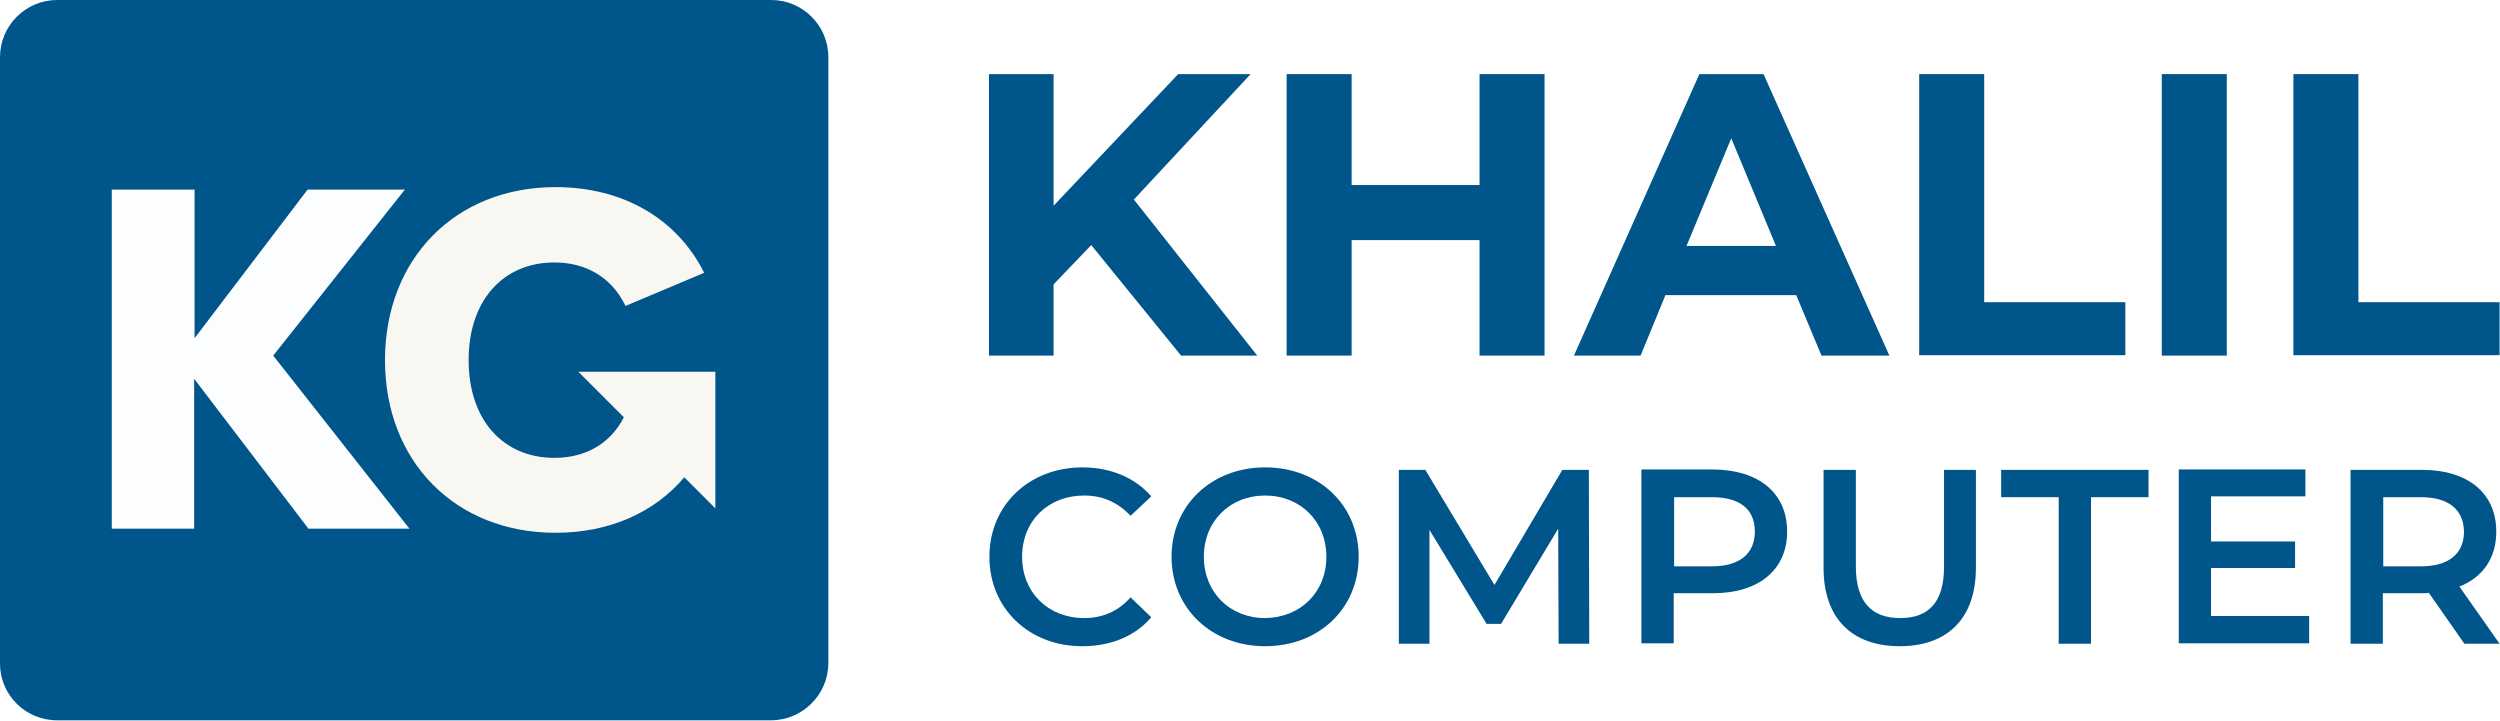
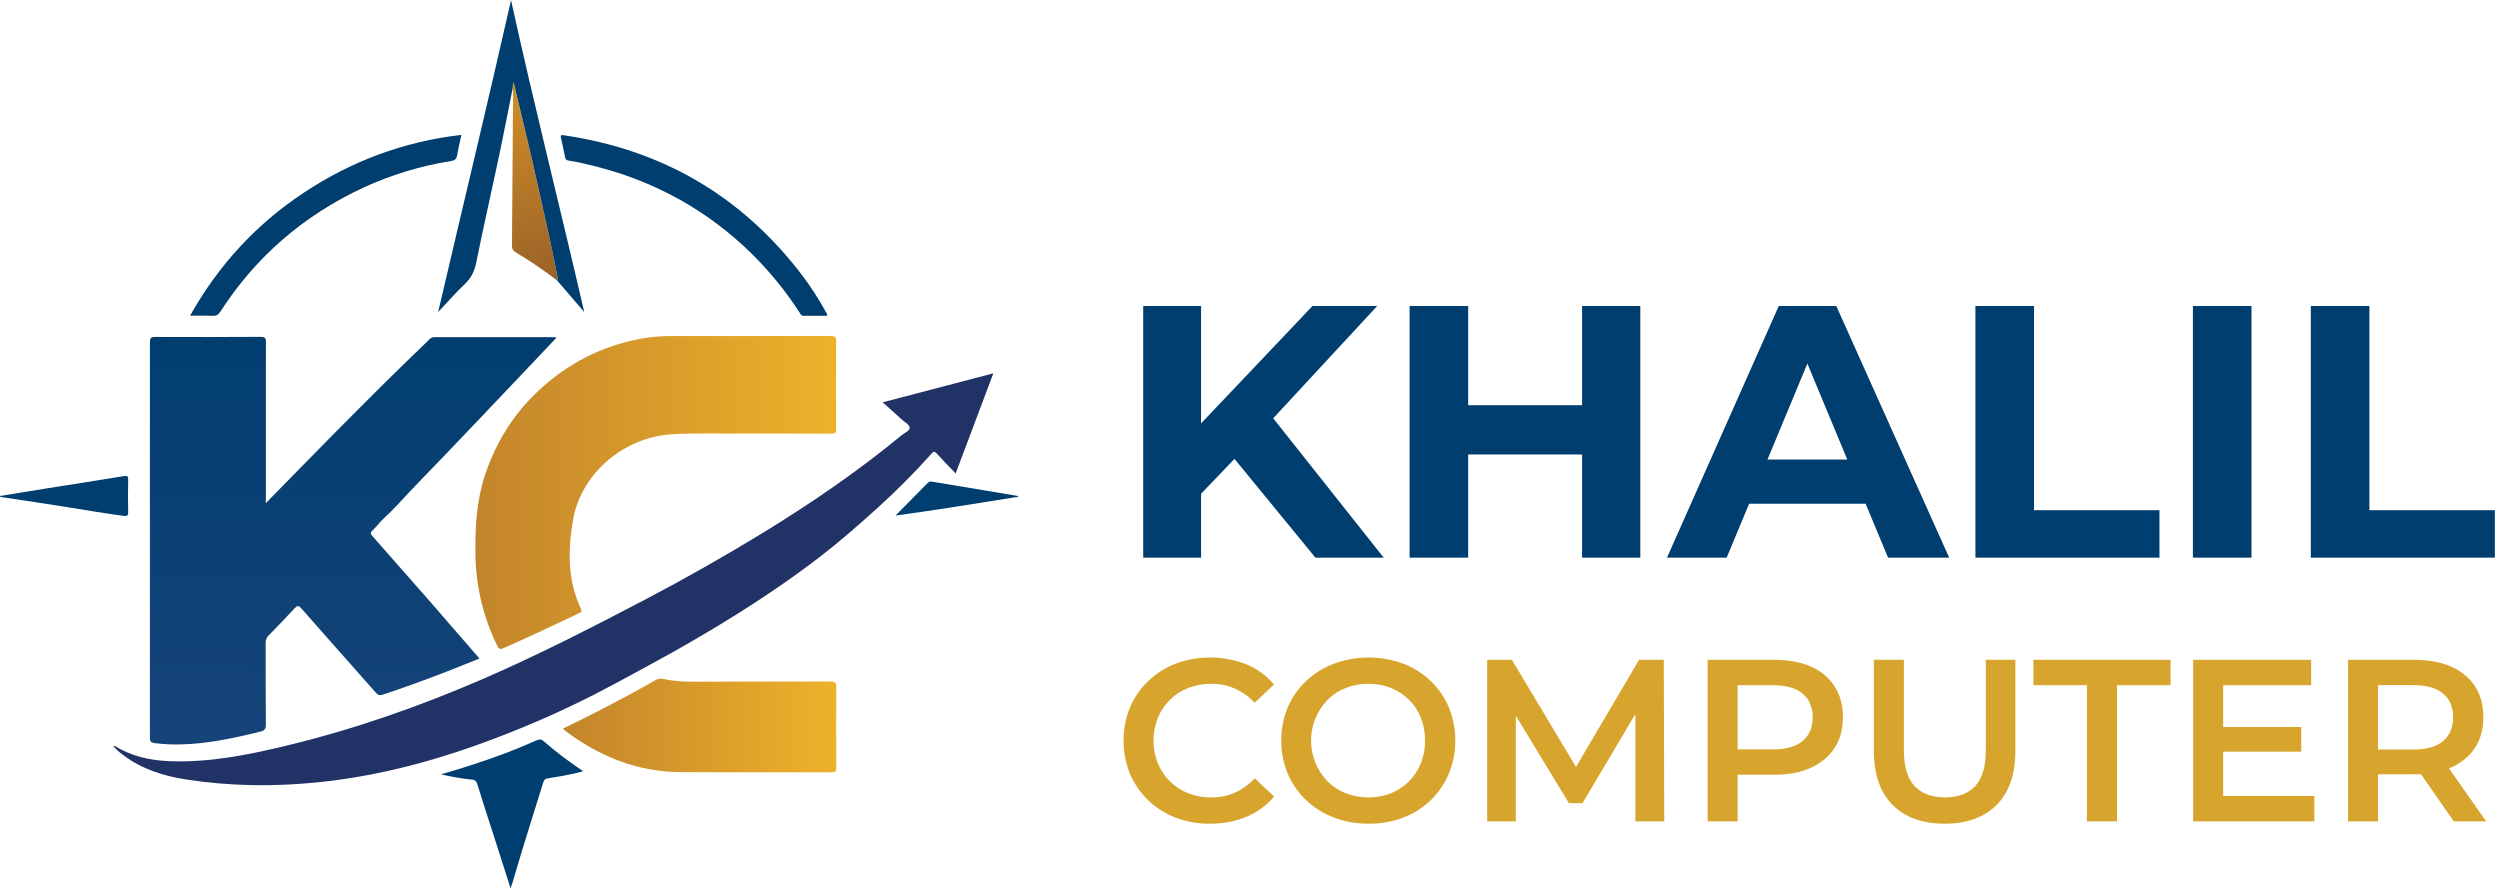
- <svg xmlns="http://www.w3.org/2000/svg" version="1.1" id="Layer_1" x="0px" y="0px" viewBox="0 0 603.9 174" style="enable-background:new 0 0 603.9 174;" xml:space="preserve">
-   <style type="text/css">
- 	.st0{fill:#00558B;}
- 	.st1{fill:#FCFDFF;}
- 	.st2{fill:#F8F7F2;}
- </style>
-   <g>
-     <path class="st0" d="M186.2,174H13.8C6.2,174,0,167.9,0,160.3V13.8C0,6.2,6.2,0,13.8,0h172.5c7.6,0,13.8,6.2,13.8,13.8v146.5   C200,167.9,193.8,174,186.2,174z" />
-     <g>
-       <g>
-         <g>
-           <path class="st1" d="M46.9,91.5v36.2H27V45.8h20v35.9l27.3-35.9h23.5L66,85.9l32.9,41.8H74.5L46.9,91.5z" />
-         </g>
-       </g>
-       <path class="st2" d="M150.7,100.8c-3.4,6.6-9.5,9.8-16.8,9.8c-12.3,0-20.7-9.1-20.7-23.6s8.4-23.6,20.7-23.6    c7.6,0,13.8,3.5,17.2,10.5l19-8c-6.5-13-19.5-20.7-35.9-20.7c-24.2,0-41.2,17.3-41.2,41.8s17,41.7,41.2,41.7    c13,0,23.9-4.9,31.1-13.4l7.5,7.5V89.8h-33.1L150.7,100.8z" />
-     </g>
-   </g>
-   <g>
-     <g>
-       <path class="st0" d="M263.6,59.2l-9.1,9.5v17.2h-15.6v-68h15.6v31.8l30.1-31.8h17.5l-28.2,30.3l29.8,37.7h-18.4L263.6,59.2z" />
-       <path class="st0" d="M373.1,17.9v68h-15.7V58h-30.9v27.9h-15.7v-68h15.7v26.8h30.9V17.9H373.1z" />
-       <path class="st0" d="M433.9,71.3h-31.6l-6,14.6h-16.1l30.3-68h15.5l30.4,68H440L433.9,71.3z M429,59.4l-10.8-26l-10.8,26H429z" />
-       <path class="st0" d="M463.6,17.9h15.7v55.1h34.1v12.8h-49.8V17.9z" />
-       <path class="st0" d="M522.2,17.9h15.7v68h-15.7V17.9z" />
-       <path class="st0" d="M554,17.9h15.7v55.1h34.1v12.8H554V17.9z" />
-     </g>
-     <g>
-       <path class="st0" d="M239,134.5c0-12.5,9.6-21.6,22.5-21.6c6.8,0,12.7,2.5,16.6,7l-5,4.7c-3.1-3.3-6.8-4.9-11.2-4.9    c-8.7,0-15,6.1-15,14.8c0,8.6,6.3,14.8,15,14.8c4.4,0,8.2-1.6,11.2-5l5,4.8c-3.9,4.6-9.8,7-16.7,7C248.6,156.1,239,147,239,134.5z    " />
-       <path class="st0" d="M283,134.5c0-12.4,9.6-21.6,22.6-21.6s22.6,9.1,22.6,21.6c0,12.5-9.6,21.6-22.6,21.6S283,146.9,283,134.5z     M320.4,134.5c0-8.6-6.3-14.8-14.8-14.8c-8.5,0-14.8,6.2-14.8,14.8c0,8.6,6.3,14.8,14.8,14.8C314.1,149.2,320.4,143.1,320.4,134.5    z" />
-       <path class="st0" d="M376.5,155.5l-0.1-27.8l-13.8,23h-3.5L345.3,128v27.5h-7.4v-42h6.4l16.7,27.8l16.4-27.8h6.4l0.1,42H376.5z" />
-       <path class="st0" d="M431.7,128.4c0,9.2-6.8,14.9-17.9,14.9h-9.5v12.1h-7.8v-42h17.3C424.9,113.5,431.7,119.1,431.7,128.4z     M423.9,128.4c0-5.3-3.5-8.3-10.4-8.3h-9.1v16.7h9.1C420.3,136.8,423.9,133.7,423.9,128.4z" />
-       <path class="st0" d="M440.5,137.2v-23.7h7.8v23.4c0,8.6,3.9,12.4,10.7,12.4c6.8,0,10.6-3.7,10.6-12.4v-23.4h7.7v23.7    c0,12.2-6.9,18.9-18.4,18.9C447.4,156.1,440.5,149.4,440.5,137.2z" />
-       <path class="st0" d="M497.3,120.1h-13.9v-6.6H519v6.6h-13.9v35.4h-7.8V120.1z" />
-       <path class="st0" d="M557.8,148.9v6.5h-31.5v-42h30.6v6.5h-22.8v10.9h20.3v6.4h-20.3v11.6H557.8z" />
-       <path class="st0" d="M595.3,155.5l-8.6-12.3c-0.5,0.1-1.1,0.1-1.6,0.1h-9.5v12.2h-7.8v-42h17.3c11,0,17.9,5.6,17.9,14.9    c0,6.4-3.2,11-8.9,13.3l9.7,13.8H595.3z M584.8,120.1h-9.1v16.7h9.1c6.8,0,10.4-3.1,10.4-8.4C595.1,123.2,591.6,120.1,584.8,120.1    z" />
-     </g>
-   </g>
+ <svg xmlns="http://www.w3.org/2000/svg" xmlns:xlink="http://www.w3.org/1999/xlink" id="Layer_1" data-name="Layer 1" viewBox="0 0 2572 914">
+   <defs>
+     <style>.cls-1{fill:url(#linear-gradient);}.cls-2{fill:#213266;}.cls-3{fill:url(#linear-gradient-2);}.cls-4{fill:#003e6f;}.cls-5{fill:url(#linear-gradient-3);}.cls-6{fill:url(#linear-gradient-4);}.cls-7{fill:#d7a52e;}</style>
+     <linearGradient id="linear-gradient" x1="363.52" y1="327.45" x2="361" y2="799.62" gradientUnits="userSpaceOnUse">
+       <stop offset="0" stop-color="#003e6f" />
+       <stop offset="1" stop-color="#18447a" />
+     </linearGradient>
+     <linearGradient id="linear-gradient-2" x1="579.31" y1="746.36" x2="860.37" y2="746.36" gradientUnits="userSpaceOnUse">
+       <stop offset="0" stop-color="#c3852b" />
+       <stop offset="1" stop-color="#edb22a" />
+     </linearGradient>
+     <linearGradient id="linear-gradient-3" x1="489.08" y1="506.58" x2="860.25" y2="506.58" xlink:href="#linear-gradient-2" />
+     <linearGradient id="linear-gradient-4" x1="510.15" y1="78.49" x2="554.75" y2="290.59" gradientUnits="userSpaceOnUse">
+       <stop offset="0" stop-color="#d49229" />
+       <stop offset="1" stop-color="#9b6227" />
+     </linearGradient>
+   </defs>
+   <path class="cls-1" d="M273.4,517.7c49.8-50.87,98.73-101,148.93-149.76,6.48-6.3,13.06-12.49,19.48-18.85a7.16,7.16,0,0,1,5.49-2.27q61.26.09,122.52.06c.62,0,1.23.14,2.81.33-9.48,10.05-18.32,19.5-27.24,28.86-39.3,41.29-78.39,82.78-118.1,123.66-10.59,10.92-20.42,22.58-31.71,32.85-4.47,4-8,9.08-12.42,13.24-2.5,2.38-1.84,3.62.07,5.78q30.25,34.21,60.34,68.59C460,639,476.34,658,493.25,677.46c-12.06,4.83-23.51,9.55-35.06,14Q426.36,703.8,394,714.62c-3.45,1.16-5.21.46-7.47-2.11C361,683.61,335.39,654.86,310,625.92c-2.74-3.13-4.12-3.16-6.9-.12Q290,640,276.42,653.71a10,10,0,0,0-3.12,7.75c.11,28-.08,56,.23,83.94.05,4.89-1.64,6.36-6,7.42-26.53,6.44-53.14,12.32-80.59,13a174.65,174.65,0,0,1-28.08-1.32c-3.28-.46-4.62-1.43-4.62-5.11q.14-203.61,0-407.21c0-4.22.9-5.54,5.32-5.52q54.48.24,109-.11c4.25,0,5,1.69,5,5q0,16.17,0,32.33l0,129.3Z" />
+   <path class="cls-2" d="M117.45,767.09c17.41,10.92,36.77,15.23,57,16,41.2,1.59,81.16-6.53,120.89-16.13,69.05-16.68,135.87-40.06,201-68.25,56.63-24.53,111.56-52.66,166.23-81.27q62.94-32.94,123.49-70c49.17-30.22,96.75-62.7,141.29-99.5,3-2.52,8.49-4.64,8.47-7.69,0-3.47-5.17-6-8.19-8.76-6.22-5.75-12.58-11.36-19.5-17.59l113.83-29.84c-13,34.54-25.67,68.14-38.78,103-7-7.3-13.45-13.85-19.66-20.63-2.1-2.29-3.11-2-5.08.19A751.16,751.16,0,0,1,901,524.2C882.24,541,863.35,557.65,843.35,573c-43.82,33.72-90.46,63.12-138.33,90.65-16.35,9.41-32.95,18.35-49.51,27.38-14.42,7.86-28.87,15.66-43.47,23.17a1015.36,1015.36,0,0,1-96.85,43.14c-60.92,23.67-123.43,41-188.61,47.55-44.93,4.53-89.82,4-134.51-2.87-23.74-3.65-46.3-10.67-65.73-25.53a53.09,53.09,0,0,1-9.58-8.7C117,767.59,117.23,767.35,117.45,767.09Z" />
+   <path class="cls-3" d="M579.31,749.49c32.51-15.64,64.22-32.15,95.3-49.87a10.23,10.23,0,0,1,7.88-1.11A131.3,131.3,0,0,0,711,701.29c47.95,0,95.91,0,143.86-.12,4.33,0,5.54,1.14,5.51,5.47q-.26,41.68,0,83.4c0,3.86-1.35,4.5-4.8,4.49-51.43-.09-102.86.1-154.29-.1-45.52-.17-85.43-16.28-121.2-43.67C579.83,750.58,579.73,750.2,579.31,749.49Z" />
+   <path class="cls-4" d="M474.66,138.74c-1.56,7.37-3.19,14.1-4.33,20.91-.64,3.78-2.31,5.33-6.16,6A345.23,345.23,0,0,0,373.85,193c-61.16,28.52-110.49,70.78-147.12,127.59-2.06,3.18-4.07,4.47-7.84,4.31-7.42-.3-14.86-.09-23.33-.09,29.24-52.19,68.15-94.27,117.32-126.78C361.86,165.67,415.46,145.6,474.66,138.74Z" />
+   <path class="cls-4" d="M850.82,324.91c-7.89,0-16-.07-24.09,0-2.52,0-3.14-1.85-4.14-3.38A358.62,358.62,0,0,0,773,260.64c-45.27-44.22-98.7-73.79-159.94-89.41-9.26-2.36-18.55-4.55-28-6-2.29-.35-3.24-1.18-3.67-3.41-1.29-6.65-2.76-13.26-4.26-19.86-.57-2.5-.25-3.26,2.7-2.83C680.53,153.82,762.18,201,824.21,281.83A307.81,307.81,0,0,1,850,321.59C850.46,322.43,851.49,323.12,850.82,324.91Z" />
+   <path class="cls-4" d="M600,793.45c-12.56,3.57-24.58,5.36-36.54,7.33-2.65.44-3.67,1.35-4.47,3.91-10.55,33.94-21.37,67.8-31.28,101.93-.62,2.14-1.41,4.23-2.43,7.24-5.6-17.5-10.91-34.12-16.24-50.72-6.09-19-12.3-37.92-18.2-56.95-1-3.15-2.57-3.84-5.47-4.13a243.76,243.76,0,0,1-31.67-5.43q30.74-8.75,60.57-19.62c12.89-4.68,25.52-10,38.07-15.47,2.63-1.14,4.41-1.19,6.84.91A403,403,0,0,0,600,793.45Z" />
+   <path class="cls-4" d="M0,510.27c15-2.45,30-4.94,45.05-7.33,27.44-4.37,54.9-8.61,82.32-13.12,3.89-.63,4.59.38,4.5,4-.24,10.94-.29,21.89,0,32.83.09,3.83-1.11,4.56-4.64,4.08-19.41-2.64-38.73-5.82-58.07-9-21.88-3.53-43.82-6.69-65.73-10-1.15-.17-2.28-.52-3.42-.78Z" />
+   <path class="cls-4" d="M1048,511c-42.32,6.72-84.12,13.68-126.67,19.39,11.45-11.58,22.41-22.63,33.31-33.75,1.29-1.31,2.53-1.38,4.19-1.11q43.93,7.35,87.87,14.62C1047,510.15,1047.21,510.43,1048,511Z" />
+   <path class="cls-5" d="M770.77,446c-24.84.51-52.14-.87-79.39.74-49.19,2.92-93.59,40.05-101.88,88.29-5.27,30.65-5.79,62,8.27,91.47,1.2,2.5.29,3.27-1.71,4.22C570,643.11,544,655.44,517.55,667c-3.18,1.38-4.44.52-5.87-2.4a219.72,219.72,0,0,1-22.58-95.92c-.25-27.58,1.29-54.77,10.27-81.18,11-32.35,28.4-60.58,53.16-84.13,31.13-29.6,67.78-48.38,110.25-55.51a178.8,178.8,0,0,1,29.59-2.14c54,0,108.08.05,162.11-.12,4.63,0,5.8,1.21,5.77,5.76q-.29,45.07,0,90.17c0,3.73-1.12,4.63-4.69,4.62C828.1,446,800.65,446,770.77,446Z" />
+   <path class="cls-6" d="M527.53,90.44c.23-1.81-.29-3.74.88-5.66,6,25.13,12.14,50,17.87,75,7,30.56,13.76,61.17,20.5,91.79,2.38,10.82,4.35,21.73,6.56,32.59a10.16,10.16,0,0,1,0,4.62,403.9,403.9,0,0,0-42.52-29c-3.11-1.83-4.13-3.89-4.1-7.46q.71-76.51,1.12-153C527.9,96.32,527.65,93.38,527.53,90.44Z" />
+   <path class="cls-4" d="M527.53,90.44c-4.6,22.94-9,45.92-13.84,68.81-7.83,37-16.26,73.84-23.75,110.9-1.84,9.11-5.34,16.13-12.1,22.48-9.32,8.76-17.71,18.5-27.08,28.45,25.1-107.66,50.88-214.31,75-320.94,23.41,106.82,50.43,213,75.32,320.92l-27.73-32.31a10.16,10.16,0,0,0,0-4.62c-2.21-10.86-4.18-21.77-6.56-32.59-6.74-30.62-13.48-61.23-20.5-91.79-5.73-25-11.86-49.84-17.87-75C527.24,86.7,527.76,88.63,527.53,90.44Z" />
+   <path class="cls-4" d="M1176.13,573.71V314.82h59.54V573.71Zm53.25-59.18-3-69.16,123.9-130.55h66.57L1305.57,435l-34,35.5Zm123.9,59.18-92.09-112.43,39.2-42.91,123.16,155.34Z" />
+   <path class="cls-4" d="M1450.18,573.71V314.82h60.28V573.71Zm55.47-106.15V416.9h126.49v50.66Zm122,106.15V314.82h59.91V573.71Z" />
+   <path class="cls-4" d="M1715,573.71l115-258.89h59.18l116.13,258.89h-62.88l-95-228.56h24l-95,228.56Zm58.07-55.48,15.16-45.49h133.88l15.54,45.49Z" />
+   <path class="cls-4" d="M2032.3,573.71V314.82h60.28V524.89h129.08v48.82Z" />
+   <path class="cls-4" d="M2256.05,573.71V314.82h60.29V573.71Z" />
+   <path class="cls-4" d="M2377.36,573.71V314.82h60.28V524.89h129.07v48.82Z" />
+   <path class="cls-7" d="M1244.71,847.43a96.61,96.61,0,0,1-35.39-6.3,83.28,83.28,0,0,1-46.79-45,91.27,91.27,0,0,1,0-68.4,82.21,82.21,0,0,1,18.77-27.08,84.53,84.53,0,0,1,28.26-17.93,102.62,102.62,0,0,1,72.68.71,73.85,73.85,0,0,1,28.51,20.78l-20,18.77a62.73,62.73,0,0,0-20.42-14.61,59.31,59.31,0,0,0-24-4.87,64.33,64.33,0,0,0-23.87,4.27,55.48,55.48,0,0,0-18.77,12.12,56.46,56.46,0,0,0-12.47,18.53,63.53,63.53,0,0,0,0,47A56.46,56.46,0,0,0,1203.74,804a55.48,55.48,0,0,0,18.77,12.12,64.33,64.33,0,0,0,23.87,4.27,59.31,59.31,0,0,0,24-4.87,61.2,61.2,0,0,0,20.42-14.84l20,18.76a74.86,74.86,0,0,1-28.51,20.9Q1265.38,847.43,1244.71,847.43Z" />
+   <path class="cls-7" d="M1407.89,847.43a97.94,97.94,0,0,1-35.74-6.41A85.44,85.44,0,0,1,1343.53,823a81.84,81.84,0,0,1-18.77-27.19,90.09,90.09,0,0,1,0-67.94,80.75,80.75,0,0,1,18.77-27.07,86.71,86.71,0,0,1,28.5-17.94,103.71,103.71,0,0,1,71.49-.11,83.78,83.78,0,0,1,28.39,17.81,81.34,81.34,0,0,1,18.64,27.2,86.73,86.73,0,0,1,6.65,34.2,85.82,85.82,0,0,1-6.65,34.08,82.39,82.39,0,0,1-47,45.13A98.45,98.45,0,0,1,1407.89,847.43Zm0-27.08a61.16,61.16,0,0,0,23.16-4.27A54.64,54.64,0,0,0,1449.46,804a55.84,55.84,0,0,0,12.23-18.53,61.22,61.22,0,0,0,4.4-23.51,62.73,62.73,0,0,0-4.28-23.51,53.63,53.63,0,0,0-12.23-18.53,56.06,56.06,0,0,0-18.53-12.12,61.16,61.16,0,0,0-23.16-4.27,63,63,0,0,0-23.39,4.27A53.36,53.36,0,0,0,1365.85,720a60.07,60.07,0,0,0,0,83.84,53.36,53.36,0,0,0,18.65,12.24A63,63,0,0,0,1407.89,820.35Z" />
+   <path class="cls-7" d="M1530,845.05V678.79h25.42l72.68,121.37h-13.3l71.49-121.37h25.42l.47,166.26h-29.69V724.63h5.94l-60.33,101.66h-14l-61.75-101.66h7.12V845.05Z" />
+   <path class="cls-7" d="M1756.81,845.05V678.79h68.41q22.1,0,37.89,7t24.34,20.31q8.55,13.3,8.55,31.83,0,18.3-8.55,31.47t-24.34,20.43q-15.81,7.24-37.89,7.24h-51.07l13.54-14.25v62.23Zm30.88-58.9L1774.15,771h49.65q20.42,0,30.75-8.67t10.34-24.35q0-15.67-10.34-24.35t-30.75-8.67h-49.65l13.54-15.2Z" />
+   <path class="cls-7" d="M2000.51,847.43q-34,0-53.32-19.24t-19.36-55.82V678.79h30.88v92.63q0,25.65,11,37.29T2001,820.35q20.19,0,31.11-11.64T2043,771.42V678.79h30.4v93.58q0,36.58-19.35,55.82T2000.51,847.43Z" />
+   <path class="cls-7" d="M2147.06,845.05V704.91H2092V678.79h141.09v26.12h-55.11V845.05Z" />
+   <path class="cls-7" d="M2256.32,845.05V678.79H2377.7v26.12h-90.5v114H2381v26.12Zm28.51-71.73V747.91h82.66v25.41Z" />
+   <path class="cls-7" d="M2415.7,845.05V678.79h68.17q33.26,0,52.14,15.79t18.88,43.35q0,18.3-8.55,31.35T2522,789.47q-15.79,7.13-37.88,7.13H2433l13.54-13.78v62.23Zm30.88-58.9-13.54-15h49.64q20.43,0,30.76-8.78t10.33-24.47q0-15.67-10.33-24.35t-30.76-8.67H2433l13.54-15.2Zm77.91,58.9-42-60.33h33l42.28,60.33Z" />
</svg>
